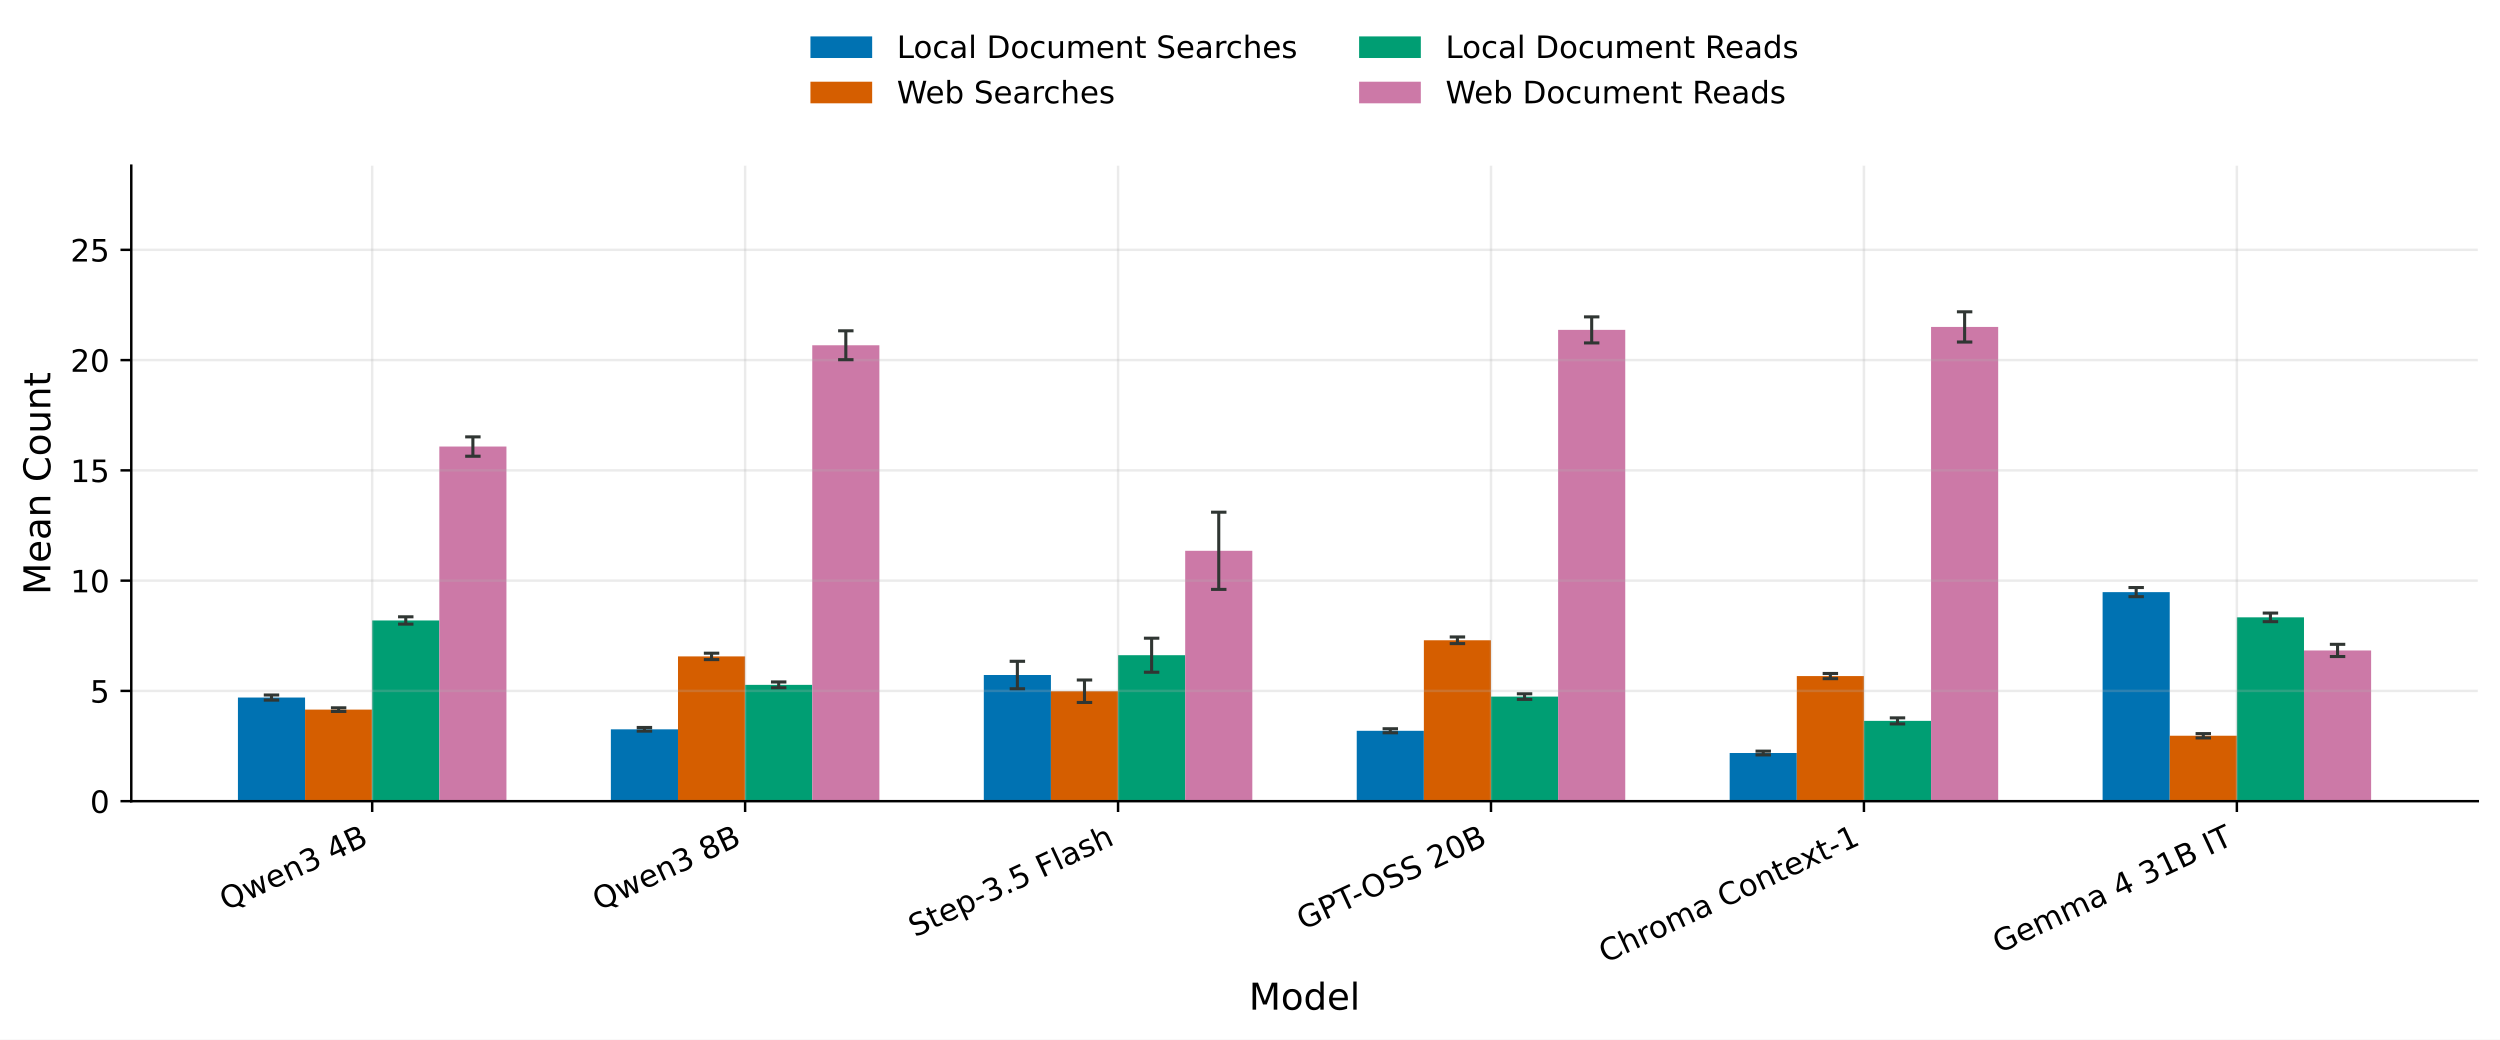
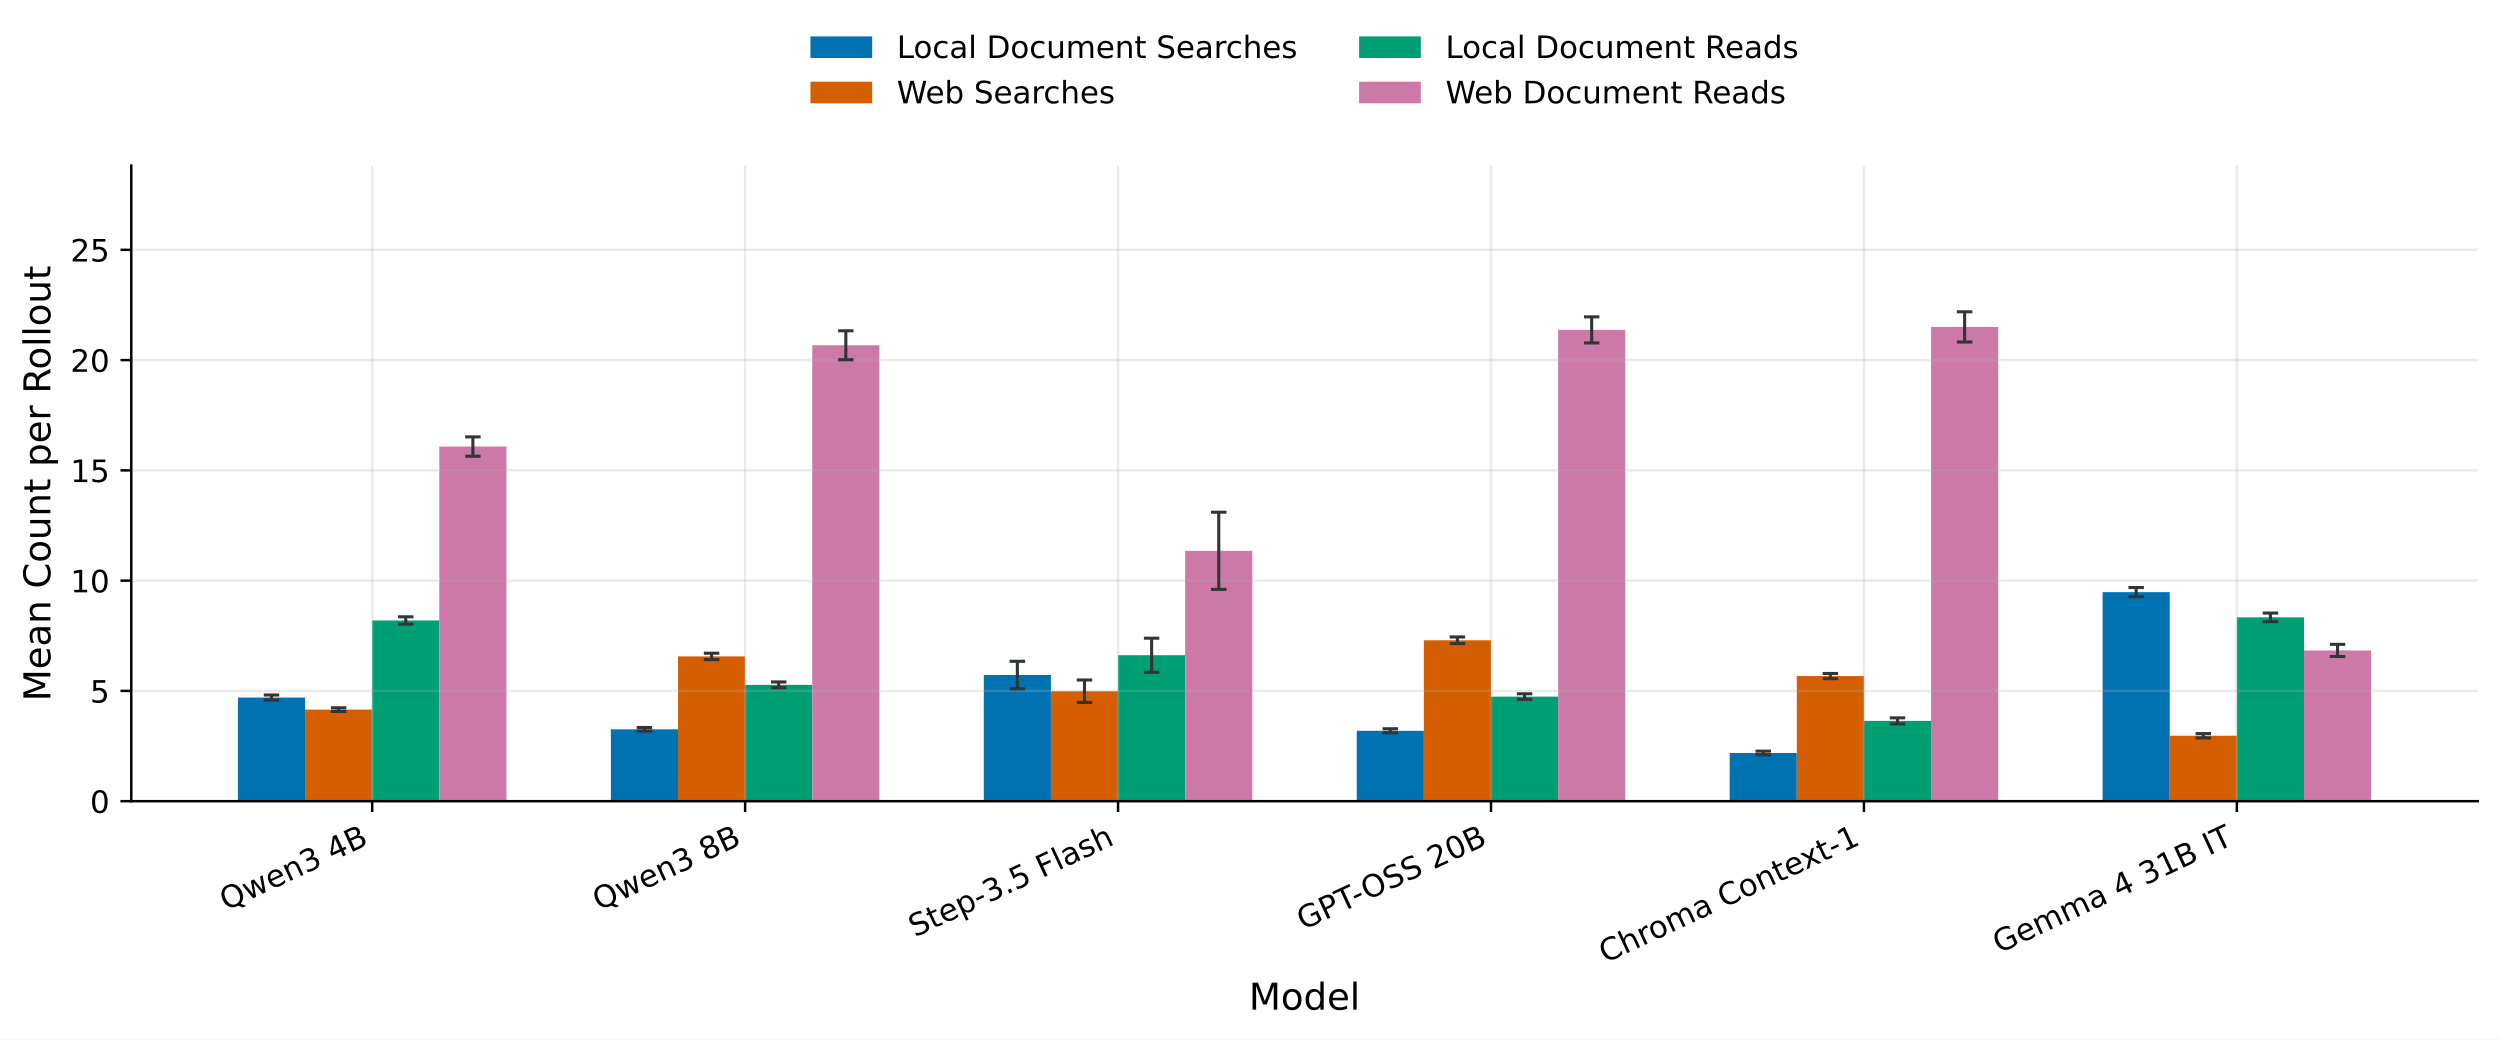
<svg xmlns="http://www.w3.org/2000/svg" xmlns:xlink="http://www.w3.org/1999/xlink" width="810.129pt" height="336.885pt" viewBox="0 0 810.129 336.885" version="1.1">
  <defs>
    <style type="text/css">*{stroke-linejoin: round; stroke-linecap: butt}</style>
  </defs>
  <g id="figure_1">
    <g id="patch_1">
      <path d="M 0 336.885 L 810.129 336.885 L 810.129 0 L 0 0 z " style="fill: #ffffff" />
    </g>
    <g id="axes_1">
      <g id="patch_2">
        <path d="M 42.539 259.623 L 802.929 259.623 L 802.929 53.685 L 42.539 53.685 z " style="fill: #ffffff" />
      </g>
      <g id="patch_3">
-         <path d="M 77.102 259.623 L 98.855 259.623 L 98.855 226.042 L 77.102 226.042 z " clip-path="url(#pae506f6617)" style="fill: #0072b2" />
+         <path d="M 77.102 259.623 L 98.855 259.623 L 98.855 226.042 L 77.102 226.042 z " clip-path="url(#pd6ce4f2bd6)" style="fill: #0072b2" />
      </g>
      <g id="patch_4">
-         <path d="M 197.952 259.623 L 219.705 259.623 L 219.705 236.336 L 197.952 236.336 z " clip-path="url(#pae506f6617)" style="fill: #0072b2" />
+         <path d="M 197.952 259.623 L 219.705 259.623 L 219.705 236.336 L 197.952 236.336 z " clip-path="url(#pd6ce4f2bd6)" style="fill: #0072b2" />
      </g>
      <g id="patch_5">
-         <path d="M 318.803 259.623 L 340.556 259.623 L 340.556 218.738 L 318.803 218.738 z " clip-path="url(#pae506f6617)" style="fill: #0072b2" />
+         <path d="M 318.803 259.623 L 340.556 259.623 L 340.556 218.738 L 318.803 218.738 z " clip-path="url(#pd6ce4f2bd6)" style="fill: #0072b2" />
      </g>
      <g id="patch_6">
-         <path d="M 439.653 259.623 L 461.406 259.623 L 461.406 236.811 L 439.653 236.811 z " clip-path="url(#pae506f6617)" style="fill: #0072b2" />
+         <path d="M 439.653 259.623 L 461.406 259.623 L 461.406 236.811 L 439.653 236.811 z " clip-path="url(#pd6ce4f2bd6)" style="fill: #0072b2" />
      </g>
      <g id="patch_7">
-         <path d="M 560.503 259.623 L 582.256 259.623 L 582.256 244.017 L 560.503 244.017 z " clip-path="url(#pae506f6617)" style="fill: #0072b2" />
+         <path d="M 560.503 259.623 L 582.256 259.623 L 582.256 244.017 L 560.503 244.017 z " clip-path="url(#pd6ce4f2bd6)" style="fill: #0072b2" />
      </g>
      <g id="patch_8">
-         <path d="M 681.353 259.623 L 703.106 259.623 L 703.106 191.874 L 681.353 191.874 z " clip-path="url(#pae506f6617)" style="fill: #0072b2" />
+         <path d="M 681.353 259.623 L 703.106 259.623 L 703.106 191.874 L 681.353 191.874 z " clip-path="url(#pd6ce4f2bd6)" style="fill: #0072b2" />
      </g>
      <g id="patch_9">
-         <path d="M 98.855 259.623 L 120.608 259.623 L 120.608 229.955 L 98.855 229.955 z " clip-path="url(#pae506f6617)" style="fill: #d55e00" />
+         <path d="M 98.855 259.623 L 120.608 259.623 L 120.608 229.955 L 98.855 229.955 z " clip-path="url(#pd6ce4f2bd6)" style="fill: #d55e00" />
      </g>
      <g id="patch_10">
-         <path d="M 219.705 259.623 L 241.458 259.623 L 241.458 212.712 L 219.705 212.712 z " clip-path="url(#pae506f6617)" style="fill: #d55e00" />
+         <path d="M 219.705 259.623 L 241.458 259.623 L 241.458 212.712 L 219.705 212.712 z " clip-path="url(#pd6ce4f2bd6)" style="fill: #d55e00" />
      </g>
      <g id="patch_11">
-         <path d="M 340.556 259.623 L 362.309 259.623 L 362.309 223.993 L 340.556 223.993 z " clip-path="url(#pae506f6617)" style="fill: #d55e00" />
+         <path d="M 340.556 259.623 L 362.309 259.623 L 362.309 223.993 L 340.556 223.993 z " clip-path="url(#pd6ce4f2bd6)" style="fill: #d55e00" />
      </g>
      <g id="patch_12">
-         <path d="M 461.406 259.623 L 483.159 259.623 L 483.159 207.488 L 461.406 207.488 z " clip-path="url(#pae506f6617)" style="fill: #d55e00" />
+         <path d="M 461.406 259.623 L 483.159 259.623 L 483.159 207.488 L 461.406 207.488 z " clip-path="url(#pd6ce4f2bd6)" style="fill: #d55e00" />
      </g>
      <g id="patch_13">
-         <path d="M 582.256 259.623 L 604.009 259.623 L 604.009 219.084 L 582.256 219.084 z " clip-path="url(#pae506f6617)" style="fill: #d55e00" />
+         <path d="M 582.256 259.623 L 604.009 259.623 L 604.009 219.084 L 582.256 219.084 z " clip-path="url(#pd6ce4f2bd6)" style="fill: #d55e00" />
      </g>
      <g id="patch_14">
-         <path d="M 703.106 259.623 L 724.859 259.623 L 724.859 238.425 L 703.106 238.425 z " clip-path="url(#pae506f6617)" style="fill: #d55e00" />
+         <path d="M 703.106 259.623 L 724.859 259.623 L 724.859 238.425 L 703.106 238.425 z " clip-path="url(#pd6ce4f2bd6)" style="fill: #d55e00" />
      </g>
      <g id="patch_15">
-         <path d="M 120.608 259.623 L 142.361 259.623 L 142.361 201.067 L 120.608 201.067 z " clip-path="url(#pae506f6617)" style="fill: #009e73" />
+         <path d="M 120.608 259.623 L 142.361 259.623 L 142.361 201.067 L 120.608 201.067 z " clip-path="url(#pd6ce4f2bd6)" style="fill: #009e73" />
      </g>
      <g id="patch_16">
-         <path d="M 241.458 259.623 L 263.211 259.623 L 263.211 221.927 L 241.458 221.927 z " clip-path="url(#pae506f6617)" style="fill: #009e73" />
+         <path d="M 241.458 259.623 L 263.211 259.623 L 263.211 221.927 L 241.458 221.927 z " clip-path="url(#pd6ce4f2bd6)" style="fill: #009e73" />
      </g>
      <g id="patch_17">
-         <path d="M 362.309 259.623 L 384.062 259.623 L 384.062 212.327 L 362.309 212.327 z " clip-path="url(#pae506f6617)" style="fill: #009e73" />
+         <path d="M 362.309 259.623 L 384.062 259.623 L 384.062 212.327 L 362.309 212.327 z " clip-path="url(#pd6ce4f2bd6)" style="fill: #009e73" />
      </g>
      <g id="patch_18">
-         <path d="M 483.159 259.623 L 504.912 259.623 L 504.912 225.73 L 483.159 225.73 z " clip-path="url(#pae506f6617)" style="fill: #009e73" />
+         <path d="M 483.159 259.623 L 504.912 259.623 L 504.912 225.73 L 483.159 225.73 z " clip-path="url(#pd6ce4f2bd6)" style="fill: #009e73" />
      </g>
      <g id="patch_19">
-         <path d="M 604.009 259.623 L 625.762 259.623 L 625.762 233.604 L 604.009 233.604 z " clip-path="url(#pae506f6617)" style="fill: #009e73" />
+         <path d="M 604.009 259.623 L 625.762 259.623 L 625.762 233.604 L 604.009 233.604 z " clip-path="url(#pd6ce4f2bd6)" style="fill: #009e73" />
      </g>
      <g id="patch_20">
-         <path d="M 724.859 259.623 L 746.613 259.623 L 746.613 200.056 L 724.859 200.056 z " clip-path="url(#pae506f6617)" style="fill: #009e73" />
+         <path d="M 724.859 259.623 L 746.613 259.623 L 746.613 200.056 L 724.859 200.056 z " clip-path="url(#pd6ce4f2bd6)" style="fill: #009e73" />
      </g>
      <g id="patch_21">
-         <path d="M 142.361 259.623 L 164.114 259.623 L 164.114 144.707 L 142.361 144.707 z " clip-path="url(#pae506f6617)" style="fill: #cc79a7" />
+         <path d="M 142.361 259.623 L 164.114 259.623 L 164.114 144.707 L 142.361 144.707 z " clip-path="url(#pd6ce4f2bd6)" style="fill: #cc79a7" />
      </g>
      <g id="patch_22">
-         <path d="M 263.211 259.623 L 284.964 259.623 L 284.964 111.88 L 263.211 111.88 z " clip-path="url(#pae506f6617)" style="fill: #cc79a7" />
+         <path d="M 263.211 259.623 L 284.964 259.623 L 284.964 111.88 L 263.211 111.88 z " clip-path="url(#pd6ce4f2bd6)" style="fill: #cc79a7" />
      </g>
      <g id="patch_23">
-         <path d="M 384.062 259.623 L 405.815 259.623 L 405.815 178.484 L 384.062 178.484 z " clip-path="url(#pae506f6617)" style="fill: #cc79a7" />
+         <path d="M 384.062 259.623 L 405.815 259.623 L 405.815 178.484 L 384.062 178.484 z " clip-path="url(#pd6ce4f2bd6)" style="fill: #cc79a7" />
      </g>
      <g id="patch_24">
-         <path d="M 504.912 259.623 L 526.665 259.623 L 526.665 106.904 L 504.912 106.904 z " clip-path="url(#pae506f6617)" style="fill: #cc79a7" />
+         <path d="M 504.912 259.623 L 526.665 259.623 L 526.665 106.904 L 504.912 106.904 z " clip-path="url(#pd6ce4f2bd6)" style="fill: #cc79a7" />
      </g>
      <g id="patch_25">
-         <path d="M 625.762 259.623 L 647.515 259.623 L 647.515 105.937 L 625.762 105.937 z " clip-path="url(#pae506f6617)" style="fill: #cc79a7" />
+         <path d="M 625.762 259.623 L 647.515 259.623 L 647.515 105.937 L 625.762 105.937 z " clip-path="url(#pd6ce4f2bd6)" style="fill: #cc79a7" />
      </g>
      <g id="patch_26">
-         <path d="M 746.613 259.623 L 768.366 259.623 L 768.366 210.78 L 746.613 210.78 z " clip-path="url(#pae506f6617)" style="fill: #cc79a7" />
+         <path d="M 746.613 259.623 L 768.366 259.623 L 768.366 210.78 L 746.613 210.78 z " clip-path="url(#pd6ce4f2bd6)" style="fill: #cc79a7" />
      </g>
      <g id="matplotlib.axis_1">
        <g id="xtick_1">
          <g id="line2d_1">
-             <path d="M 120.608 259.623 L 120.608 53.685 " clip-path="url(#pae506f6617)" style="fill: none; stroke: #b0b0b0; stroke-opacity: 0.25; stroke-width: 0.8; stroke-linecap: square" />
+             <path d="M 120.608 259.623 L 120.608 53.685 " clip-path="url(#pd6ce4f2bd6)" style="fill: none; stroke: #b0b0b0; stroke-opacity: 0.25; stroke-width: 0.8; stroke-linecap: square" />
          </g>
          <g id="line2d_2">
            <defs>
-               <path id="m471f0b2245" d="M 0 0 L 0 3.5 " style="stroke: #000000; stroke-width: 0.8" />
+               <path id="m68a270c9a7" d="M 0 0 L 0 3.5 " style="stroke: #000000; stroke-width: 0.8" />
            </defs>
            <g>
-               <use xlink:href="#m471f0b2245" x="120.608" y="259.623" style="stroke: #000000; stroke-width: 0.8" />
+               <use xlink:href="#m68a270c9a7" x="120.608" y="259.623" style="stroke: #000000; stroke-width: 0.8" />
            </g>
          </g>
          <g id="text_1">
            <text style="font-size: 10px; font-family: 'DejaVu Sans', 'Bitstream Vera Sans', 'Computer Modern Sans Serif', 'Lucida Grande', 'Verdana', 'Geneva', 'Lucid', 'Arial', 'Helvetica', 'Avant Garde', sans-serif" transform="translate(73.23128 295.1915) rotate(-25)">Qwen3 4B</text>
          </g>
        </g>
        <g id="xtick_2">
          <g id="line2d_3">
-             <path d="M 241.458 259.623 L 241.458 53.685 " clip-path="url(#pae506f6617)" style="fill: none; stroke: #b0b0b0; stroke-opacity: 0.25; stroke-width: 0.8; stroke-linecap: square" />
+             <path d="M 241.458 259.623 L 241.458 53.685 " clip-path="url(#pd6ce4f2bd6)" style="fill: none; stroke: #b0b0b0; stroke-opacity: 0.25; stroke-width: 0.8; stroke-linecap: square" />
          </g>
          <g id="line2d_4">
            <g>
-               <use xlink:href="#m471f0b2245" x="241.458" y="259.623" style="stroke: #000000; stroke-width: 0.8" />
+               <use xlink:href="#m68a270c9a7" x="241.458" y="259.623" style="stroke: #000000; stroke-width: 0.8" />
            </g>
          </g>
          <g id="text_2">
            <text style="font-size: 10px; font-family: 'DejaVu Sans', 'Bitstream Vera Sans', 'Computer Modern Sans Serif', 'Lucida Grande', 'Verdana', 'Geneva', 'Lucid', 'Arial', 'Helvetica', 'Avant Garde', sans-serif" transform="translate(194.0816 295.1915) rotate(-25)">Qwen3 8B</text>
          </g>
        </g>
        <g id="xtick_3">
          <g id="line2d_5">
-             <path d="M 362.309 259.623 L 362.309 53.685 " clip-path="url(#pae506f6617)" style="fill: none; stroke: #b0b0b0; stroke-opacity: 0.25; stroke-width: 0.8; stroke-linecap: square" />
+             <path d="M 362.309 259.623 L 362.309 53.685 " clip-path="url(#pd6ce4f2bd6)" style="fill: none; stroke: #b0b0b0; stroke-opacity: 0.25; stroke-width: 0.8; stroke-linecap: square" />
          </g>
          <g id="line2d_6">
            <g>
-               <use xlink:href="#m471f0b2245" x="362.309" y="259.623" style="stroke: #000000; stroke-width: 0.8" />
+               <use xlink:href="#m68a270c9a7" x="362.309" y="259.623" style="stroke: #000000; stroke-width: 0.8" />
            </g>
          </g>
          <g id="text_3">
            <text style="font-size: 10px; font-family: 'DejaVu Sans', 'Bitstream Vera Sans', 'Computer Modern Sans Serif', 'Lucida Grande', 'Verdana', 'Geneva', 'Lucid', 'Arial', 'Helvetica', 'Avant Garde', sans-serif" transform="translate(296.48 303.7957) rotate(-25)">Step-3.5 Flash</text>
          </g>
        </g>
        <g id="xtick_4">
          <g id="line2d_7">
-             <path d="M 483.159 259.623 L 483.159 53.685 " clip-path="url(#pae506f6617)" style="fill: none; stroke: #b0b0b0; stroke-opacity: 0.25; stroke-width: 0.8; stroke-linecap: square" />
+             <path d="M 483.159 259.623 L 483.159 53.685 " clip-path="url(#pd6ce4f2bd6)" style="fill: none; stroke: #b0b0b0; stroke-opacity: 0.25; stroke-width: 0.8; stroke-linecap: square" />
          </g>
          <g id="line2d_8">
            <g>
-               <use xlink:href="#m471f0b2245" x="483.159" y="259.623" style="stroke: #000000; stroke-width: 0.8" />
+               <use xlink:href="#m68a270c9a7" x="483.159" y="259.623" style="stroke: #000000; stroke-width: 0.8" />
            </g>
          </g>
          <g id="text_4">
            <text style="font-size: 10px; font-family: 'DejaVu Sans', 'Bitstream Vera Sans', 'Computer Modern Sans Serif', 'Lucida Grande', 'Verdana', 'Geneva', 'Lucid', 'Arial', 'Helvetica', 'Avant Garde', sans-serif" transform="translate(422.2923 301.4819) rotate(-25)">GPT-OSS 20B</text>
          </g>
        </g>
        <g id="xtick_5">
          <g id="line2d_9">
-             <path d="M 604.009 259.623 L 604.009 53.685 " clip-path="url(#pae506f6617)" style="fill: none; stroke: #b0b0b0; stroke-opacity: 0.25; stroke-width: 0.8; stroke-linecap: square" />
+             <path d="M 604.009 259.623 L 604.009 53.685 " clip-path="url(#pd6ce4f2bd6)" style="fill: none; stroke: #b0b0b0; stroke-opacity: 0.25; stroke-width: 0.8; stroke-linecap: square" />
          </g>
          <g id="line2d_10">
            <g>
-               <use xlink:href="#m471f0b2245" x="604.009" y="259.623" style="stroke: #000000; stroke-width: 0.8" />
+               <use xlink:href="#m68a270c9a7" x="604.009" y="259.623" style="stroke: #000000; stroke-width: 0.8" />
            </g>
          </g>
          <g id="text_5">
            <text style="font-size: 10px; font-family: 'DejaVu Sans', 'Bitstream Vera Sans', 'Computer Modern Sans Serif', 'Lucida Grande', 'Verdana', 'Geneva', 'Lucid', 'Arial', 'Helvetica', 'Avant Garde', sans-serif" transform="translate(520.1861 312.1867) rotate(-25)">Chroma Context-1</text>
          </g>
        </g>
        <g id="xtick_6">
          <g id="line2d_11">
-             <path d="M 724.859 259.623 L 724.859 53.685 " clip-path="url(#pae506f6617)" style="fill: none; stroke: #b0b0b0; stroke-opacity: 0.25; stroke-width: 0.8; stroke-linecap: square" />
+             <path d="M 724.859 259.623 L 724.859 53.685 " clip-path="url(#pd6ce4f2bd6)" style="fill: none; stroke: #b0b0b0; stroke-opacity: 0.25; stroke-width: 0.8; stroke-linecap: square" />
          </g>
          <g id="line2d_12">
            <g>
-               <use xlink:href="#m471f0b2245" x="724.859" y="259.623" style="stroke: #000000; stroke-width: 0.8" />
+               <use xlink:href="#m68a270c9a7" x="724.859" y="259.623" style="stroke: #000000; stroke-width: 0.8" />
            </g>
          </g>
          <g id="text_6">
            <text style="font-size: 10px; font-family: 'DejaVu Sans', 'Bitstream Vera Sans', 'Computer Modern Sans Serif', 'Lucida Grande', 'Verdana', 'Geneva', 'Lucid', 'Arial', 'Helvetica', 'Avant Garde', sans-serif" transform="translate(647.804 309.0309) rotate(-25)">Gemma 4 31B IT</text>
          </g>
        </g>
        <g id="text_7">
          <text style="font-size: 12px; font-family: 'DejaVu Sans', 'Bitstream Vera Sans', 'Computer Modern Sans Serif', 'Lucida Grande', 'Verdana', 'Geneva', 'Lucid', 'Arial', 'Helvetica', 'Avant Garde', sans-serif; text-anchor: middle" x="422.734" y="327.19" transform="rotate(-0 422.7337 327.1896)">Model</text>
        </g>
      </g>
      <g id="matplotlib.axis_2">
        <g id="ytick_1">
          <g id="line2d_13">
-             <path d="M 42.539 259.623 L 802.929 259.623 " clip-path="url(#pae506f6617)" style="fill: none; stroke: #b0b0b0; stroke-opacity: 0.25; stroke-width: 0.8; stroke-linecap: square" />
+             <path d="M 42.539 259.623 L 802.929 259.623 " clip-path="url(#pd6ce4f2bd6)" style="fill: none; stroke: #b0b0b0; stroke-opacity: 0.25; stroke-width: 0.8; stroke-linecap: square" />
          </g>
          <g id="line2d_14">
            <defs>
-               <path id="m9052edd2f5" d="M 0 0 L -3.5 0 " style="stroke: #000000; stroke-width: 0.8" />
+               <path id="mdc8f2a60c9" d="M 0 0 L -3.5 0 " style="stroke: #000000; stroke-width: 0.8" />
            </defs>
            <g>
-               <use xlink:href="#m9052edd2f5" x="42.539" y="259.623" style="stroke: #000000; stroke-width: 0.8" />
+               <use xlink:href="#mdc8f2a60c9" x="42.539" y="259.623" style="stroke: #000000; stroke-width: 0.8" />
            </g>
          </g>
          <g id="text_8">
            <text style="font-size: 10px; font-family: 'DejaVu Sans', 'Bitstream Vera Sans', 'Computer Modern Sans Serif', 'Lucida Grande', 'Verdana', 'Geneva', 'Lucid', 'Arial', 'Helvetica', 'Avant Garde', sans-serif; text-anchor: end" x="35.539" y="263.422" transform="rotate(-0 35.53875 263.4219)">0</text>
          </g>
        </g>
        <g id="ytick_2">
          <g id="line2d_15">
-             <path d="M 42.539 223.888 L 802.929 223.888 " clip-path="url(#pae506f6617)" style="fill: none; stroke: #b0b0b0; stroke-opacity: 0.25; stroke-width: 0.8; stroke-linecap: square" />
+             <path d="M 42.539 223.888 L 802.929 223.888 " clip-path="url(#pd6ce4f2bd6)" style="fill: none; stroke: #b0b0b0; stroke-opacity: 0.25; stroke-width: 0.8; stroke-linecap: square" />
          </g>
          <g id="line2d_16">
            <g>
-               <use xlink:href="#m9052edd2f5" x="42.539" y="223.888" style="stroke: #000000; stroke-width: 0.8" />
+               <use xlink:href="#mdc8f2a60c9" x="42.539" y="223.888" style="stroke: #000000; stroke-width: 0.8" />
            </g>
          </g>
          <g id="text_9">
            <text style="font-size: 10px; font-family: 'DejaVu Sans', 'Bitstream Vera Sans', 'Computer Modern Sans Serif', 'Lucida Grande', 'Verdana', 'Geneva', 'Lucid', 'Arial', 'Helvetica', 'Avant Garde', sans-serif; text-anchor: end" x="35.539" y="227.687" transform="rotate(-0 35.53875 227.6875)">5</text>
          </g>
        </g>
        <g id="ytick_3">
          <g id="line2d_17">
-             <path d="M 42.539 188.154 L 802.929 188.154 " clip-path="url(#pae506f6617)" style="fill: none; stroke: #b0b0b0; stroke-opacity: 0.25; stroke-width: 0.8; stroke-linecap: square" />
+             <path d="M 42.539 188.154 L 802.929 188.154 " clip-path="url(#pd6ce4f2bd6)" style="fill: none; stroke: #b0b0b0; stroke-opacity: 0.25; stroke-width: 0.8; stroke-linecap: square" />
          </g>
          <g id="line2d_18">
            <g>
-               <use xlink:href="#m9052edd2f5" x="42.539" y="188.154" style="stroke: #000000; stroke-width: 0.8" />
+               <use xlink:href="#mdc8f2a60c9" x="42.539" y="188.154" style="stroke: #000000; stroke-width: 0.8" />
            </g>
          </g>
          <g id="text_10">
            <text style="font-size: 10px; font-family: 'DejaVu Sans', 'Bitstream Vera Sans', 'Computer Modern Sans Serif', 'Lucida Grande', 'Verdana', 'Geneva', 'Lucid', 'Arial', 'Helvetica', 'Avant Garde', sans-serif; text-anchor: end" x="35.539" y="191.953" transform="rotate(-0 35.53875 191.953)">10</text>
          </g>
        </g>
        <g id="ytick_4">
          <g id="line2d_19">
-             <path d="M 42.539 152.419 L 802.929 152.419 " clip-path="url(#pae506f6617)" style="fill: none; stroke: #b0b0b0; stroke-opacity: 0.25; stroke-width: 0.8; stroke-linecap: square" />
+             <path d="M 42.539 152.419 L 802.929 152.419 " clip-path="url(#pd6ce4f2bd6)" style="fill: none; stroke: #b0b0b0; stroke-opacity: 0.25; stroke-width: 0.8; stroke-linecap: square" />
          </g>
          <g id="line2d_20">
            <g>
-               <use xlink:href="#m9052edd2f5" x="42.539" y="152.419" style="stroke: #000000; stroke-width: 0.8" />
+               <use xlink:href="#mdc8f2a60c9" x="42.539" y="152.419" style="stroke: #000000; stroke-width: 0.8" />
            </g>
          </g>
          <g id="text_11">
            <text style="font-size: 10px; font-family: 'DejaVu Sans', 'Bitstream Vera Sans', 'Computer Modern Sans Serif', 'Lucida Grande', 'Verdana', 'Geneva', 'Lucid', 'Arial', 'Helvetica', 'Avant Garde', sans-serif; text-anchor: end" x="35.539" y="156.219" transform="rotate(-0 35.53875 156.2186)">15</text>
          </g>
        </g>
        <g id="ytick_5">
          <g id="line2d_21">
-             <path d="M 42.539 116.685 L 802.929 116.685 " clip-path="url(#pae506f6617)" style="fill: none; stroke: #b0b0b0; stroke-opacity: 0.25; stroke-width: 0.8; stroke-linecap: square" />
+             <path d="M 42.539 116.685 L 802.929 116.685 " clip-path="url(#pd6ce4f2bd6)" style="fill: none; stroke: #b0b0b0; stroke-opacity: 0.25; stroke-width: 0.8; stroke-linecap: square" />
          </g>
          <g id="line2d_22">
            <g>
-               <use xlink:href="#m9052edd2f5" x="42.539" y="116.685" style="stroke: #000000; stroke-width: 0.8" />
+               <use xlink:href="#mdc8f2a60c9" x="42.539" y="116.685" style="stroke: #000000; stroke-width: 0.8" />
            </g>
          </g>
          <g id="text_12">
            <text style="font-size: 10px; font-family: 'DejaVu Sans', 'Bitstream Vera Sans', 'Computer Modern Sans Serif', 'Lucida Grande', 'Verdana', 'Geneva', 'Lucid', 'Arial', 'Helvetica', 'Avant Garde', sans-serif; text-anchor: end" x="35.539" y="120.484" transform="rotate(-0 35.53875 120.4842)">20</text>
          </g>
        </g>
        <g id="ytick_6">
          <g id="line2d_23">
-             <path d="M 42.539 80.951 L 802.929 80.951 " clip-path="url(#pae506f6617)" style="fill: none; stroke: #b0b0b0; stroke-opacity: 0.25; stroke-width: 0.8; stroke-linecap: square" />
+             <path d="M 42.539 80.951 L 802.929 80.951 " clip-path="url(#pd6ce4f2bd6)" style="fill: none; stroke: #b0b0b0; stroke-opacity: 0.25; stroke-width: 0.8; stroke-linecap: square" />
          </g>
          <g id="line2d_24">
            <g>
-               <use xlink:href="#m9052edd2f5" x="42.539" y="80.951" style="stroke: #000000; stroke-width: 0.8" />
+               <use xlink:href="#mdc8f2a60c9" x="42.539" y="80.951" style="stroke: #000000; stroke-width: 0.8" />
            </g>
          </g>
          <g id="text_13">
            <text style="font-size: 10px; font-family: 'DejaVu Sans', 'Bitstream Vera Sans', 'Computer Modern Sans Serif', 'Lucida Grande', 'Verdana', 'Geneva', 'Lucid', 'Arial', 'Helvetica', 'Avant Garde', sans-serif; text-anchor: end" x="35.539" y="84.75" transform="rotate(-0 35.53875 84.74975)">25</text>
          </g>
        </g>
        <g id="text_14">
-           <text style="font-size: 12px; font-family: 'DejaVu Sans', 'Bitstream Vera Sans', 'Computer Modern Sans Serif', 'Lucida Grande', 'Verdana', 'Geneva', 'Lucid', 'Arial', 'Helvetica', 'Avant Garde', sans-serif; text-anchor: middle" x="16.318" y="156.654" transform="rotate(-90 16.31812 156.6536)">Mean Count</text>
+           <text style="font-size: 12px; font-family: 'DejaVu Sans', 'Bitstream Vera Sans', 'Computer Modern Sans Serif', 'Lucida Grande', 'Verdana', 'Geneva', 'Lucid', 'Arial', 'Helvetica', 'Avant Garde', sans-serif; text-anchor: middle" x="16.318" y="156.654" transform="rotate(-90 16.31812 156.6536)">Mean Count per Rollout</text>
        </g>
      </g>
      <g id="LineCollection_1">
-         <path d="M 87.978 226.867 L 87.978 225.216 " clip-path="url(#pae506f6617)" style="fill: none; stroke: #303633" />
-         <path d="M 208.829 236.924 L 208.829 235.748 " clip-path="url(#pae506f6617)" style="fill: none; stroke: #303633" />
-         <path d="M 329.679 223.18 L 329.679 214.297 " clip-path="url(#pae506f6617)" style="fill: none; stroke: #303633" />
-         <path d="M 450.529 237.467 L 450.529 236.155 " clip-path="url(#pae506f6617)" style="fill: none; stroke: #303633" />
-         <path d="M 571.38 244.629 L 571.38 243.405 " clip-path="url(#pae506f6617)" style="fill: none; stroke: #303633" />
-         <path d="M 692.23 193.349 L 692.23 190.398 " clip-path="url(#pae506f6617)" style="fill: none; stroke: #303633" />
+         <path d="M 87.978 226.867 L 87.978 225.216 " clip-path="url(#pd6ce4f2bd6)" style="fill: none; stroke: #303633" />
+         <path d="M 208.829 236.924 L 208.829 235.748 " clip-path="url(#pd6ce4f2bd6)" style="fill: none; stroke: #303633" />
+         <path d="M 329.679 223.18 L 329.679 214.297 " clip-path="url(#pd6ce4f2bd6)" style="fill: none; stroke: #303633" />
+         <path d="M 450.529 237.467 L 450.529 236.155 " clip-path="url(#pd6ce4f2bd6)" style="fill: none; stroke: #303633" />
+         <path d="M 571.38 244.629 L 571.38 243.405 " clip-path="url(#pd6ce4f2bd6)" style="fill: none; stroke: #303633" />
+         <path d="M 692.23 193.349 L 692.23 190.398 " clip-path="url(#pd6ce4f2bd6)" style="fill: none; stroke: #303633" />
      </g>
      <g id="line2d_25">
        <defs>
-           <path id="m1cbe29e079" d="M 2.5 0 L -2.5 -0 " style="stroke: #303633" />
+           <path id="mfebbe5b8a2" d="M 2.5 0 L -2.5 -0 " style="stroke: #303633" />
        </defs>
-         <g clip-path="url(#pae506f6617)">
-           <use xlink:href="#m1cbe29e079" x="87.978" y="226.867" style="fill: #1f77b4; stroke: #303633" />
-           <use xlink:href="#m1cbe29e079" x="208.829" y="236.924" style="fill: #1f77b4; stroke: #303633" />
-           <use xlink:href="#m1cbe29e079" x="329.679" y="223.18" style="fill: #1f77b4; stroke: #303633" />
-           <use xlink:href="#m1cbe29e079" x="450.529" y="237.467" style="fill: #1f77b4; stroke: #303633" />
-           <use xlink:href="#m1cbe29e079" x="571.38" y="244.629" style="fill: #1f77b4; stroke: #303633" />
-           <use xlink:href="#m1cbe29e079" x="692.23" y="193.349" style="fill: #1f77b4; stroke: #303633" />
+         <g clip-path="url(#pd6ce4f2bd6)">
+           <use xlink:href="#mfebbe5b8a2" x="87.978" y="226.867" style="fill: #1f77b4; stroke: #303633" />
+           <use xlink:href="#mfebbe5b8a2" x="208.829" y="236.924" style="fill: #1f77b4; stroke: #303633" />
+           <use xlink:href="#mfebbe5b8a2" x="329.679" y="223.18" style="fill: #1f77b4; stroke: #303633" />
+           <use xlink:href="#mfebbe5b8a2" x="450.529" y="237.467" style="fill: #1f77b4; stroke: #303633" />
+           <use xlink:href="#mfebbe5b8a2" x="571.38" y="244.629" style="fill: #1f77b4; stroke: #303633" />
+           <use xlink:href="#mfebbe5b8a2" x="692.23" y="193.349" style="fill: #1f77b4; stroke: #303633" />
        </g>
      </g>
      <g id="line2d_26">
-         <g clip-path="url(#pae506f6617)">
-           <use xlink:href="#m1cbe29e079" x="87.978" y="225.216" style="fill: #1f77b4; stroke: #303633" />
-           <use xlink:href="#m1cbe29e079" x="208.829" y="235.748" style="fill: #1f77b4; stroke: #303633" />
-           <use xlink:href="#m1cbe29e079" x="329.679" y="214.297" style="fill: #1f77b4; stroke: #303633" />
-           <use xlink:href="#m1cbe29e079" x="450.529" y="236.155" style="fill: #1f77b4; stroke: #303633" />
-           <use xlink:href="#m1cbe29e079" x="571.38" y="243.405" style="fill: #1f77b4; stroke: #303633" />
-           <use xlink:href="#m1cbe29e079" x="692.23" y="190.398" style="fill: #1f77b4; stroke: #303633" />
+         <g clip-path="url(#pd6ce4f2bd6)">
+           <use xlink:href="#mfebbe5b8a2" x="87.978" y="225.216" style="fill: #1f77b4; stroke: #303633" />
+           <use xlink:href="#mfebbe5b8a2" x="208.829" y="235.748" style="fill: #1f77b4; stroke: #303633" />
+           <use xlink:href="#mfebbe5b8a2" x="329.679" y="214.297" style="fill: #1f77b4; stroke: #303633" />
+           <use xlink:href="#mfebbe5b8a2" x="450.529" y="236.155" style="fill: #1f77b4; stroke: #303633" />
+           <use xlink:href="#mfebbe5b8a2" x="571.38" y="243.405" style="fill: #1f77b4; stroke: #303633" />
+           <use xlink:href="#mfebbe5b8a2" x="692.23" y="190.398" style="fill: #1f77b4; stroke: #303633" />
        </g>
      </g>
      <g id="LineCollection_2">
-         <path d="M 109.732 230.545 L 109.732 229.365 " clip-path="url(#pae506f6617)" style="fill: none; stroke: #303633" />
-         <path d="M 230.582 213.747 L 230.582 211.677 " clip-path="url(#pae506f6617)" style="fill: none; stroke: #303633" />
-         <path d="M 351.432 227.638 L 351.432 220.348 " clip-path="url(#pae506f6617)" style="fill: none; stroke: #303633" />
-         <path d="M 472.282 208.564 L 472.282 206.412 " clip-path="url(#pae506f6617)" style="fill: none; stroke: #303633" />
-         <path d="M 593.133 219.919 L 593.133 218.249 " clip-path="url(#pae506f6617)" style="fill: none; stroke: #303633" />
-         <path d="M 713.983 239.123 L 713.983 237.726 " clip-path="url(#pae506f6617)" style="fill: none; stroke: #303633" />
+         <path d="M 109.732 230.545 L 109.732 229.365 " clip-path="url(#pd6ce4f2bd6)" style="fill: none; stroke: #303633" />
+         <path d="M 230.582 213.747 L 230.582 211.677 " clip-path="url(#pd6ce4f2bd6)" style="fill: none; stroke: #303633" />
+         <path d="M 351.432 227.638 L 351.432 220.348 " clip-path="url(#pd6ce4f2bd6)" style="fill: none; stroke: #303633" />
+         <path d="M 472.282 208.564 L 472.282 206.412 " clip-path="url(#pd6ce4f2bd6)" style="fill: none; stroke: #303633" />
+         <path d="M 593.133 219.919 L 593.133 218.249 " clip-path="url(#pd6ce4f2bd6)" style="fill: none; stroke: #303633" />
+         <path d="M 713.983 239.123 L 713.983 237.726 " clip-path="url(#pd6ce4f2bd6)" style="fill: none; stroke: #303633" />
      </g>
      <g id="line2d_27">
-         <g clip-path="url(#pae506f6617)">
-           <use xlink:href="#m1cbe29e079" x="109.732" y="230.545" style="fill: #1f77b4; stroke: #303633" />
-           <use xlink:href="#m1cbe29e079" x="230.582" y="213.747" style="fill: #1f77b4; stroke: #303633" />
-           <use xlink:href="#m1cbe29e079" x="351.432" y="227.638" style="fill: #1f77b4; stroke: #303633" />
-           <use xlink:href="#m1cbe29e079" x="472.282" y="208.564" style="fill: #1f77b4; stroke: #303633" />
-           <use xlink:href="#m1cbe29e079" x="593.133" y="219.919" style="fill: #1f77b4; stroke: #303633" />
-           <use xlink:href="#m1cbe29e079" x="713.983" y="239.123" style="fill: #1f77b4; stroke: #303633" />
+         <g clip-path="url(#pd6ce4f2bd6)">
+           <use xlink:href="#mfebbe5b8a2" x="109.732" y="230.545" style="fill: #1f77b4; stroke: #303633" />
+           <use xlink:href="#mfebbe5b8a2" x="230.582" y="213.747" style="fill: #1f77b4; stroke: #303633" />
+           <use xlink:href="#mfebbe5b8a2" x="351.432" y="227.638" style="fill: #1f77b4; stroke: #303633" />
+           <use xlink:href="#mfebbe5b8a2" x="472.282" y="208.564" style="fill: #1f77b4; stroke: #303633" />
+           <use xlink:href="#mfebbe5b8a2" x="593.133" y="219.919" style="fill: #1f77b4; stroke: #303633" />
+           <use xlink:href="#mfebbe5b8a2" x="713.983" y="239.123" style="fill: #1f77b4; stroke: #303633" />
        </g>
      </g>
      <g id="line2d_28">
-         <g clip-path="url(#pae506f6617)">
-           <use xlink:href="#m1cbe29e079" x="109.732" y="229.365" style="fill: #1f77b4; stroke: #303633" />
-           <use xlink:href="#m1cbe29e079" x="230.582" y="211.677" style="fill: #1f77b4; stroke: #303633" />
-           <use xlink:href="#m1cbe29e079" x="351.432" y="220.348" style="fill: #1f77b4; stroke: #303633" />
-           <use xlink:href="#m1cbe29e079" x="472.282" y="206.412" style="fill: #1f77b4; stroke: #303633" />
-           <use xlink:href="#m1cbe29e079" x="593.133" y="218.249" style="fill: #1f77b4; stroke: #303633" />
-           <use xlink:href="#m1cbe29e079" x="713.983" y="237.726" style="fill: #1f77b4; stroke: #303633" />
+         <g clip-path="url(#pd6ce4f2bd6)">
+           <use xlink:href="#mfebbe5b8a2" x="109.732" y="229.365" style="fill: #1f77b4; stroke: #303633" />
+           <use xlink:href="#mfebbe5b8a2" x="230.582" y="211.677" style="fill: #1f77b4; stroke: #303633" />
+           <use xlink:href="#mfebbe5b8a2" x="351.432" y="220.348" style="fill: #1f77b4; stroke: #303633" />
+           <use xlink:href="#mfebbe5b8a2" x="472.282" y="206.412" style="fill: #1f77b4; stroke: #303633" />
+           <use xlink:href="#mfebbe5b8a2" x="593.133" y="218.249" style="fill: #1f77b4; stroke: #303633" />
+           <use xlink:href="#mfebbe5b8a2" x="713.983" y="237.726" style="fill: #1f77b4; stroke: #303633" />
        </g>
      </g>
      <g id="LineCollection_3">
-         <path d="M 131.485 202.252 L 131.485 199.882 " clip-path="url(#pae506f6617)" style="fill: none; stroke: #303633" />
-         <path d="M 252.335 222.86 L 252.335 220.994 " clip-path="url(#pae506f6617)" style="fill: none; stroke: #303633" />
-         <path d="M 373.185 217.841 L 373.185 206.813 " clip-path="url(#pae506f6617)" style="fill: none; stroke: #303633" />
-         <path d="M 494.035 226.635 L 494.035 224.825 " clip-path="url(#pae506f6617)" style="fill: none; stroke: #303633" />
-         <path d="M 614.886 234.584 L 614.886 232.624 " clip-path="url(#pae506f6617)" style="fill: none; stroke: #303633" />
-         <path d="M 735.736 201.45 L 735.736 198.661 " clip-path="url(#pae506f6617)" style="fill: none; stroke: #303633" />
+         <path d="M 131.485 202.252 L 131.485 199.882 " clip-path="url(#pd6ce4f2bd6)" style="fill: none; stroke: #303633" />
+         <path d="M 252.335 222.86 L 252.335 220.994 " clip-path="url(#pd6ce4f2bd6)" style="fill: none; stroke: #303633" />
+         <path d="M 373.185 217.841 L 373.185 206.813 " clip-path="url(#pd6ce4f2bd6)" style="fill: none; stroke: #303633" />
+         <path d="M 494.035 226.635 L 494.035 224.825 " clip-path="url(#pd6ce4f2bd6)" style="fill: none; stroke: #303633" />
+         <path d="M 614.886 234.584 L 614.886 232.624 " clip-path="url(#pd6ce4f2bd6)" style="fill: none; stroke: #303633" />
+         <path d="M 735.736 201.45 L 735.736 198.661 " clip-path="url(#pd6ce4f2bd6)" style="fill: none; stroke: #303633" />
      </g>
      <g id="line2d_29">
-         <g clip-path="url(#pae506f6617)">
-           <use xlink:href="#m1cbe29e079" x="131.485" y="202.252" style="fill: #1f77b4; stroke: #303633" />
-           <use xlink:href="#m1cbe29e079" x="252.335" y="222.86" style="fill: #1f77b4; stroke: #303633" />
-           <use xlink:href="#m1cbe29e079" x="373.185" y="217.841" style="fill: #1f77b4; stroke: #303633" />
-           <use xlink:href="#m1cbe29e079" x="494.035" y="226.635" style="fill: #1f77b4; stroke: #303633" />
-           <use xlink:href="#m1cbe29e079" x="614.886" y="234.584" style="fill: #1f77b4; stroke: #303633" />
-           <use xlink:href="#m1cbe29e079" x="735.736" y="201.45" style="fill: #1f77b4; stroke: #303633" />
+         <g clip-path="url(#pd6ce4f2bd6)">
+           <use xlink:href="#mfebbe5b8a2" x="131.485" y="202.252" style="fill: #1f77b4; stroke: #303633" />
+           <use xlink:href="#mfebbe5b8a2" x="252.335" y="222.86" style="fill: #1f77b4; stroke: #303633" />
+           <use xlink:href="#mfebbe5b8a2" x="373.185" y="217.841" style="fill: #1f77b4; stroke: #303633" />
+           <use xlink:href="#mfebbe5b8a2" x="494.035" y="226.635" style="fill: #1f77b4; stroke: #303633" />
+           <use xlink:href="#mfebbe5b8a2" x="614.886" y="234.584" style="fill: #1f77b4; stroke: #303633" />
+           <use xlink:href="#mfebbe5b8a2" x="735.736" y="201.45" style="fill: #1f77b4; stroke: #303633" />
        </g>
      </g>
      <g id="line2d_30">
-         <g clip-path="url(#pae506f6617)">
-           <use xlink:href="#m1cbe29e079" x="131.485" y="199.882" style="fill: #1f77b4; stroke: #303633" />
-           <use xlink:href="#m1cbe29e079" x="252.335" y="220.994" style="fill: #1f77b4; stroke: #303633" />
-           <use xlink:href="#m1cbe29e079" x="373.185" y="206.813" style="fill: #1f77b4; stroke: #303633" />
-           <use xlink:href="#m1cbe29e079" x="494.035" y="224.825" style="fill: #1f77b4; stroke: #303633" />
-           <use xlink:href="#m1cbe29e079" x="614.886" y="232.624" style="fill: #1f77b4; stroke: #303633" />
-           <use xlink:href="#m1cbe29e079" x="735.736" y="198.661" style="fill: #1f77b4; stroke: #303633" />
+         <g clip-path="url(#pd6ce4f2bd6)">
+           <use xlink:href="#mfebbe5b8a2" x="131.485" y="199.882" style="fill: #1f77b4; stroke: #303633" />
+           <use xlink:href="#mfebbe5b8a2" x="252.335" y="220.994" style="fill: #1f77b4; stroke: #303633" />
+           <use xlink:href="#mfebbe5b8a2" x="373.185" y="206.813" style="fill: #1f77b4; stroke: #303633" />
+           <use xlink:href="#mfebbe5b8a2" x="494.035" y="224.825" style="fill: #1f77b4; stroke: #303633" />
+           <use xlink:href="#mfebbe5b8a2" x="614.886" y="232.624" style="fill: #1f77b4; stroke: #303633" />
+           <use xlink:href="#mfebbe5b8a2" x="735.736" y="198.661" style="fill: #1f77b4; stroke: #303633" />
        </g>
      </g>
      <g id="LineCollection_4">
-         <path d="M 153.238 147.844 L 153.238 141.571 " clip-path="url(#pae506f6617)" style="fill: none; stroke: #303633" />
-         <path d="M 274.088 116.564 L 274.088 107.195 " clip-path="url(#pae506f6617)" style="fill: none; stroke: #303633" />
-         <path d="M 394.938 190.989 L 394.938 165.98 " clip-path="url(#pae506f6617)" style="fill: none; stroke: #303633" />
-         <path d="M 515.788 111.123 L 515.788 102.684 " clip-path="url(#pae506f6617)" style="fill: none; stroke: #303633" />
-         <path d="M 636.639 110.835 L 636.639 101.04 " clip-path="url(#pae506f6617)" style="fill: none; stroke: #303633" />
-         <path d="M 757.489 212.758 L 757.489 208.801 " clip-path="url(#pae506f6617)" style="fill: none; stroke: #303633" />
+         <path d="M 153.238 147.844 L 153.238 141.571 " clip-path="url(#pd6ce4f2bd6)" style="fill: none; stroke: #303633" />
+         <path d="M 274.088 116.564 L 274.088 107.195 " clip-path="url(#pd6ce4f2bd6)" style="fill: none; stroke: #303633" />
+         <path d="M 394.938 190.989 L 394.938 165.98 " clip-path="url(#pd6ce4f2bd6)" style="fill: none; stroke: #303633" />
+         <path d="M 515.788 111.123 L 515.788 102.684 " clip-path="url(#pd6ce4f2bd6)" style="fill: none; stroke: #303633" />
+         <path d="M 636.639 110.835 L 636.639 101.04 " clip-path="url(#pd6ce4f2bd6)" style="fill: none; stroke: #303633" />
+         <path d="M 757.489 212.758 L 757.489 208.801 " clip-path="url(#pd6ce4f2bd6)" style="fill: none; stroke: #303633" />
      </g>
      <g id="line2d_31">
-         <g clip-path="url(#pae506f6617)">
-           <use xlink:href="#m1cbe29e079" x="153.238" y="147.844" style="fill: #1f77b4; stroke: #303633" />
-           <use xlink:href="#m1cbe29e079" x="274.088" y="116.564" style="fill: #1f77b4; stroke: #303633" />
-           <use xlink:href="#m1cbe29e079" x="394.938" y="190.989" style="fill: #1f77b4; stroke: #303633" />
-           <use xlink:href="#m1cbe29e079" x="515.788" y="111.123" style="fill: #1f77b4; stroke: #303633" />
-           <use xlink:href="#m1cbe29e079" x="636.639" y="110.835" style="fill: #1f77b4; stroke: #303633" />
-           <use xlink:href="#m1cbe29e079" x="757.489" y="212.758" style="fill: #1f77b4; stroke: #303633" />
+         <g clip-path="url(#pd6ce4f2bd6)">
+           <use xlink:href="#mfebbe5b8a2" x="153.238" y="147.844" style="fill: #1f77b4; stroke: #303633" />
+           <use xlink:href="#mfebbe5b8a2" x="274.088" y="116.564" style="fill: #1f77b4; stroke: #303633" />
+           <use xlink:href="#mfebbe5b8a2" x="394.938" y="190.989" style="fill: #1f77b4; stroke: #303633" />
+           <use xlink:href="#mfebbe5b8a2" x="515.788" y="111.123" style="fill: #1f77b4; stroke: #303633" />
+           <use xlink:href="#mfebbe5b8a2" x="636.639" y="110.835" style="fill: #1f77b4; stroke: #303633" />
+           <use xlink:href="#mfebbe5b8a2" x="757.489" y="212.758" style="fill: #1f77b4; stroke: #303633" />
        </g>
      </g>
      <g id="line2d_32">
-         <g clip-path="url(#pae506f6617)">
-           <use xlink:href="#m1cbe29e079" x="153.238" y="141.571" style="fill: #1f77b4; stroke: #303633" />
-           <use xlink:href="#m1cbe29e079" x="274.088" y="107.195" style="fill: #1f77b4; stroke: #303633" />
-           <use xlink:href="#m1cbe29e079" x="394.938" y="165.98" style="fill: #1f77b4; stroke: #303633" />
-           <use xlink:href="#m1cbe29e079" x="515.788" y="102.684" style="fill: #1f77b4; stroke: #303633" />
-           <use xlink:href="#m1cbe29e079" x="636.639" y="101.04" style="fill: #1f77b4; stroke: #303633" />
-           <use xlink:href="#m1cbe29e079" x="757.489" y="208.801" style="fill: #1f77b4; stroke: #303633" />
+         <g clip-path="url(#pd6ce4f2bd6)">
+           <use xlink:href="#mfebbe5b8a2" x="153.238" y="141.571" style="fill: #1f77b4; stroke: #303633" />
+           <use xlink:href="#mfebbe5b8a2" x="274.088" y="107.195" style="fill: #1f77b4; stroke: #303633" />
+           <use xlink:href="#mfebbe5b8a2" x="394.938" y="165.98" style="fill: #1f77b4; stroke: #303633" />
+           <use xlink:href="#mfebbe5b8a2" x="515.788" y="102.684" style="fill: #1f77b4; stroke: #303633" />
+           <use xlink:href="#mfebbe5b8a2" x="636.639" y="101.04" style="fill: #1f77b4; stroke: #303633" />
+           <use xlink:href="#mfebbe5b8a2" x="757.489" y="208.801" style="fill: #1f77b4; stroke: #303633" />
        </g>
      </g>
      <g id="patch_27">
        <path d="M 42.539 259.623 L 42.539 53.685 " style="fill: none; stroke: #000000; stroke-width: 0.8; stroke-linejoin: miter; stroke-linecap: square" />
      </g>
      <g id="patch_28">
        <path d="M 42.539 259.623 L 802.929 259.623 " style="fill: none; stroke: #000000; stroke-width: 0.8; stroke-linejoin: miter; stroke-linecap: square" />
      </g>
      <g id="legend_1">
        <g id="patch_29">
          <path d="M 262.625 18.798 L 282.625 18.798 L 282.625 11.798 L 262.625 11.798 z " style="fill: #0072b2" />
        </g>
        <g id="text_15">
          <text style="font-size: 10px; font-family: 'DejaVu Sans', 'Bitstream Vera Sans', 'Computer Modern Sans Serif', 'Lucida Grande', 'Verdana', 'Geneva', 'Lucid', 'Arial', 'Helvetica', 'Avant Garde', sans-serif; text-anchor: start" x="290.625" y="18.798" transform="rotate(-0 290.6252 18.79844)">Local Document Searches</text>
        </g>
        <g id="patch_30">
          <path d="M 262.625 33.477 L 282.625 33.477 L 282.625 26.477 L 262.625 26.477 z " style="fill: #d55e00" />
        </g>
        <g id="text_16">
          <text style="font-size: 10px; font-family: 'DejaVu Sans', 'Bitstream Vera Sans', 'Computer Modern Sans Serif', 'Lucida Grande', 'Verdana', 'Geneva', 'Lucid', 'Arial', 'Helvetica', 'Avant Garde', sans-serif; text-anchor: start" x="290.625" y="33.477" transform="rotate(-0 290.6252 33.47656)">Web Searches</text>
        </g>
        <g id="patch_31">
          <path d="M 440.422 18.798 L 460.422 18.798 L 460.422 11.798 L 440.422 11.798 z " style="fill: #009e73" />
        </g>
        <g id="text_17">
          <text style="font-size: 10px; font-family: 'DejaVu Sans', 'Bitstream Vera Sans', 'Computer Modern Sans Serif', 'Lucida Grande', 'Verdana', 'Geneva', 'Lucid', 'Arial', 'Helvetica', 'Avant Garde', sans-serif; text-anchor: start" x="468.422" y="18.798" transform="rotate(-0 468.422 18.79844)">Local Document Reads</text>
        </g>
        <g id="patch_32">
          <path d="M 440.422 33.477 L 460.422 33.477 L 460.422 26.477 L 440.422 26.477 z " style="fill: #cc79a7" />
        </g>
        <g id="text_18">
          <text style="font-size: 10px; font-family: 'DejaVu Sans', 'Bitstream Vera Sans', 'Computer Modern Sans Serif', 'Lucida Grande', 'Verdana', 'Geneva', 'Lucid', 'Arial', 'Helvetica', 'Avant Garde', sans-serif; text-anchor: start" x="468.422" y="33.477" transform="rotate(-0 468.422 33.47656)">Web Document Reads</text>
        </g>
      </g>
    </g>
  </g>
  <defs>
-     <clipPath id="pae506f6617">
+     <clipPath id="pd6ce4f2bd6">
      <rect x="42.539" y="53.685" width="760.39" height="205.938" />
    </clipPath>
  </defs>
</svg>
